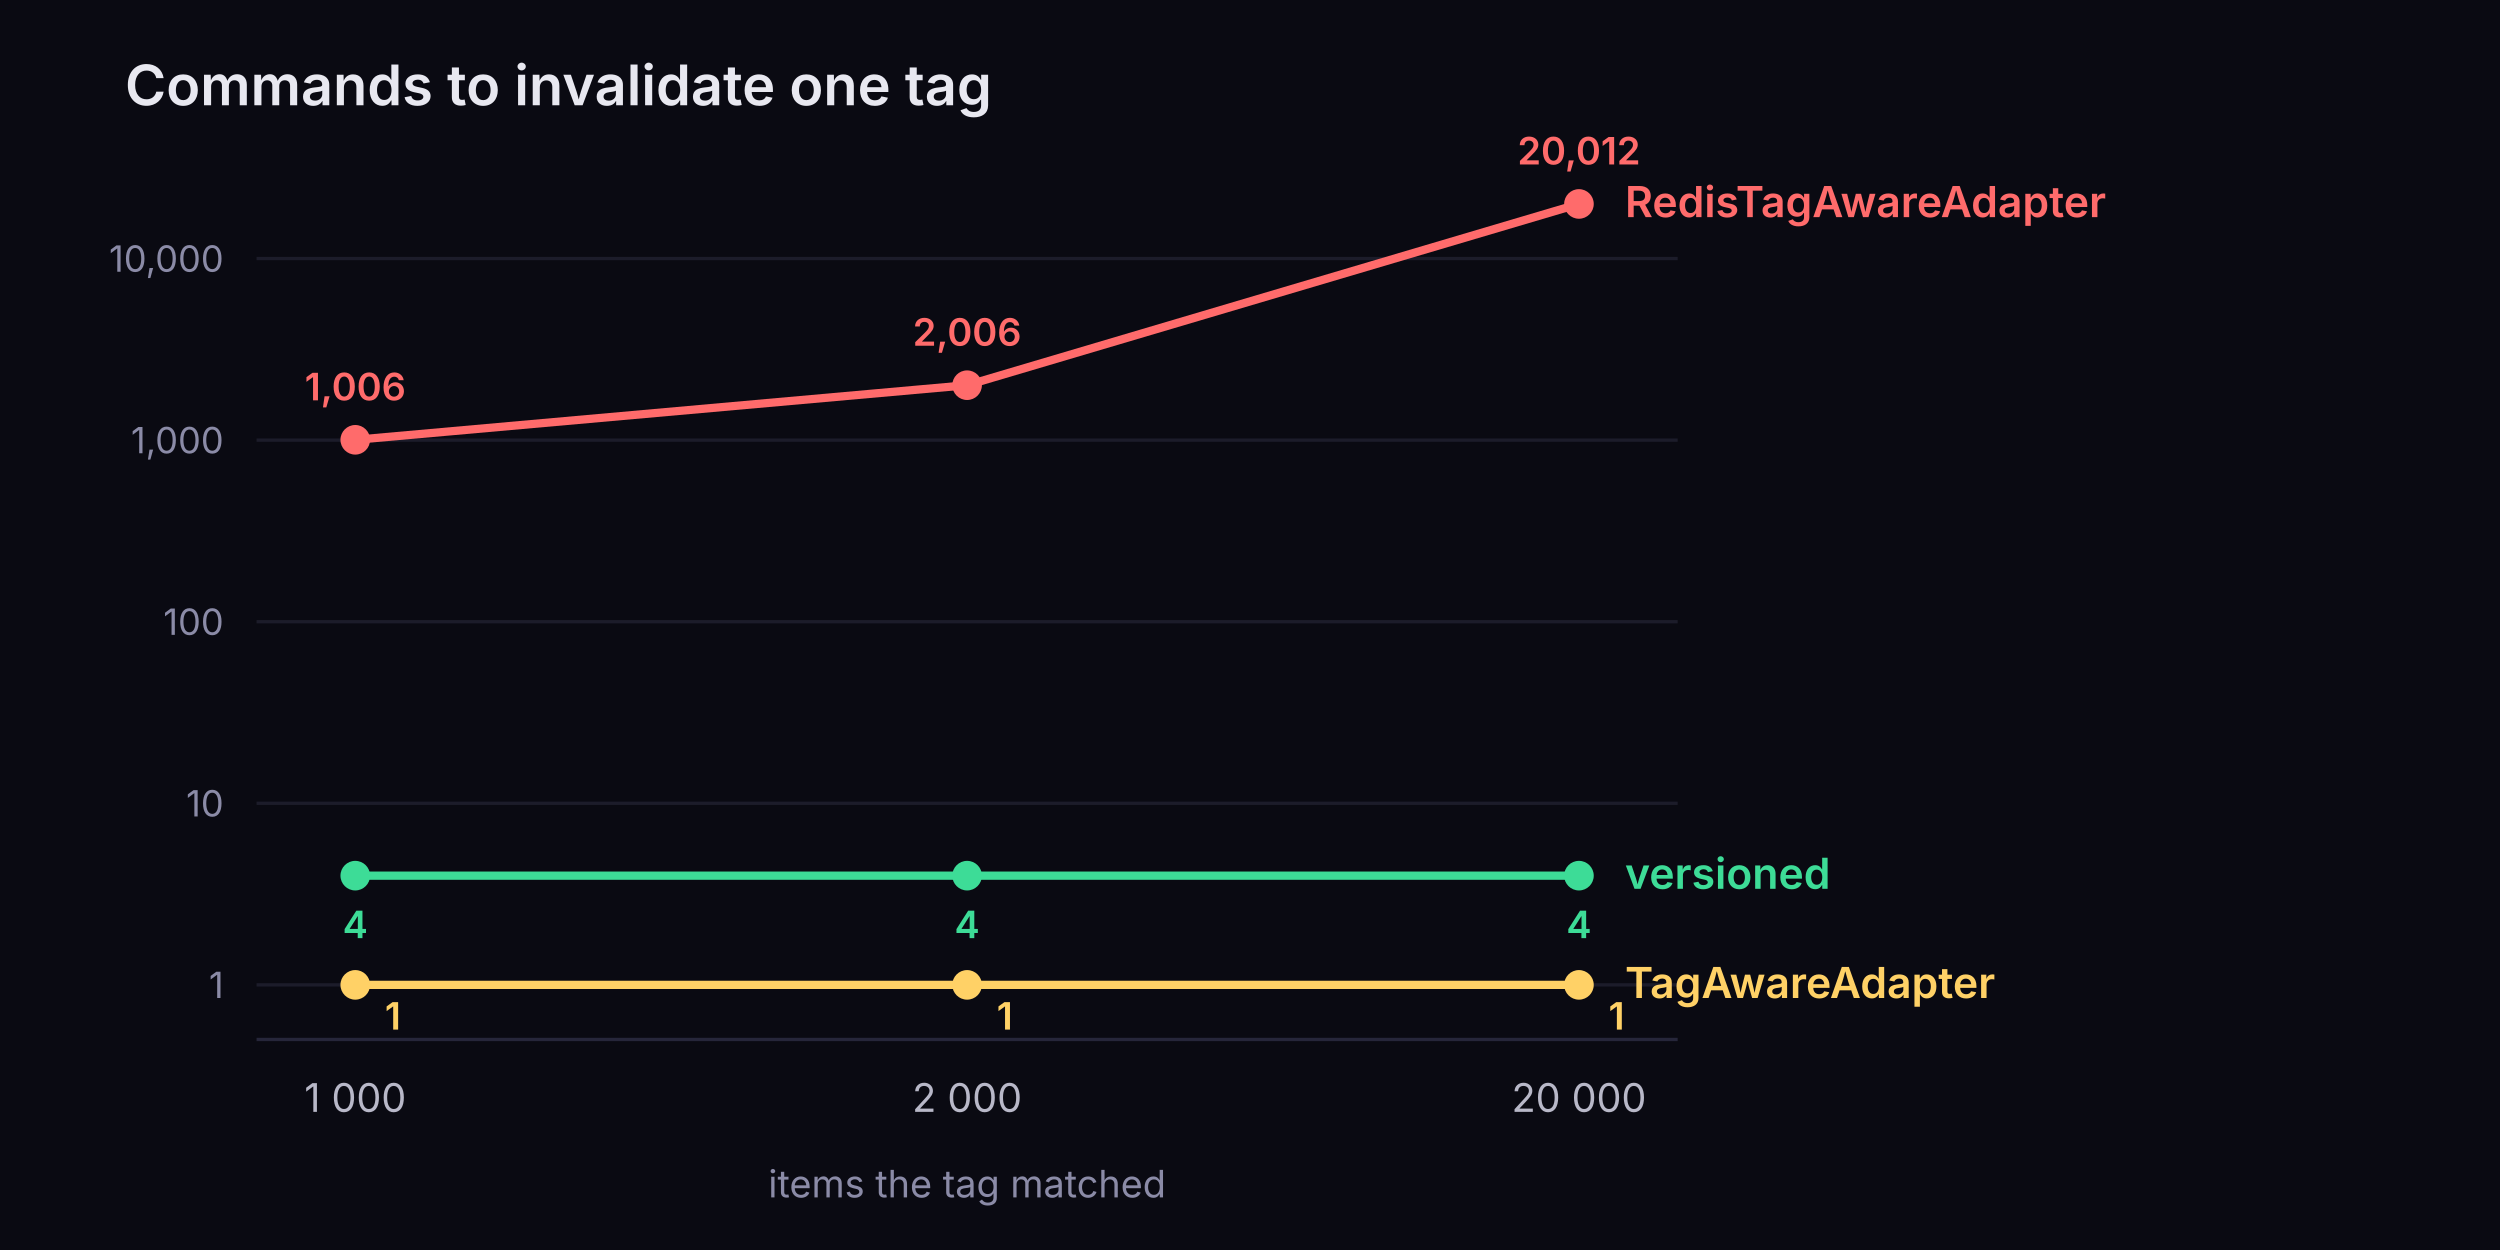
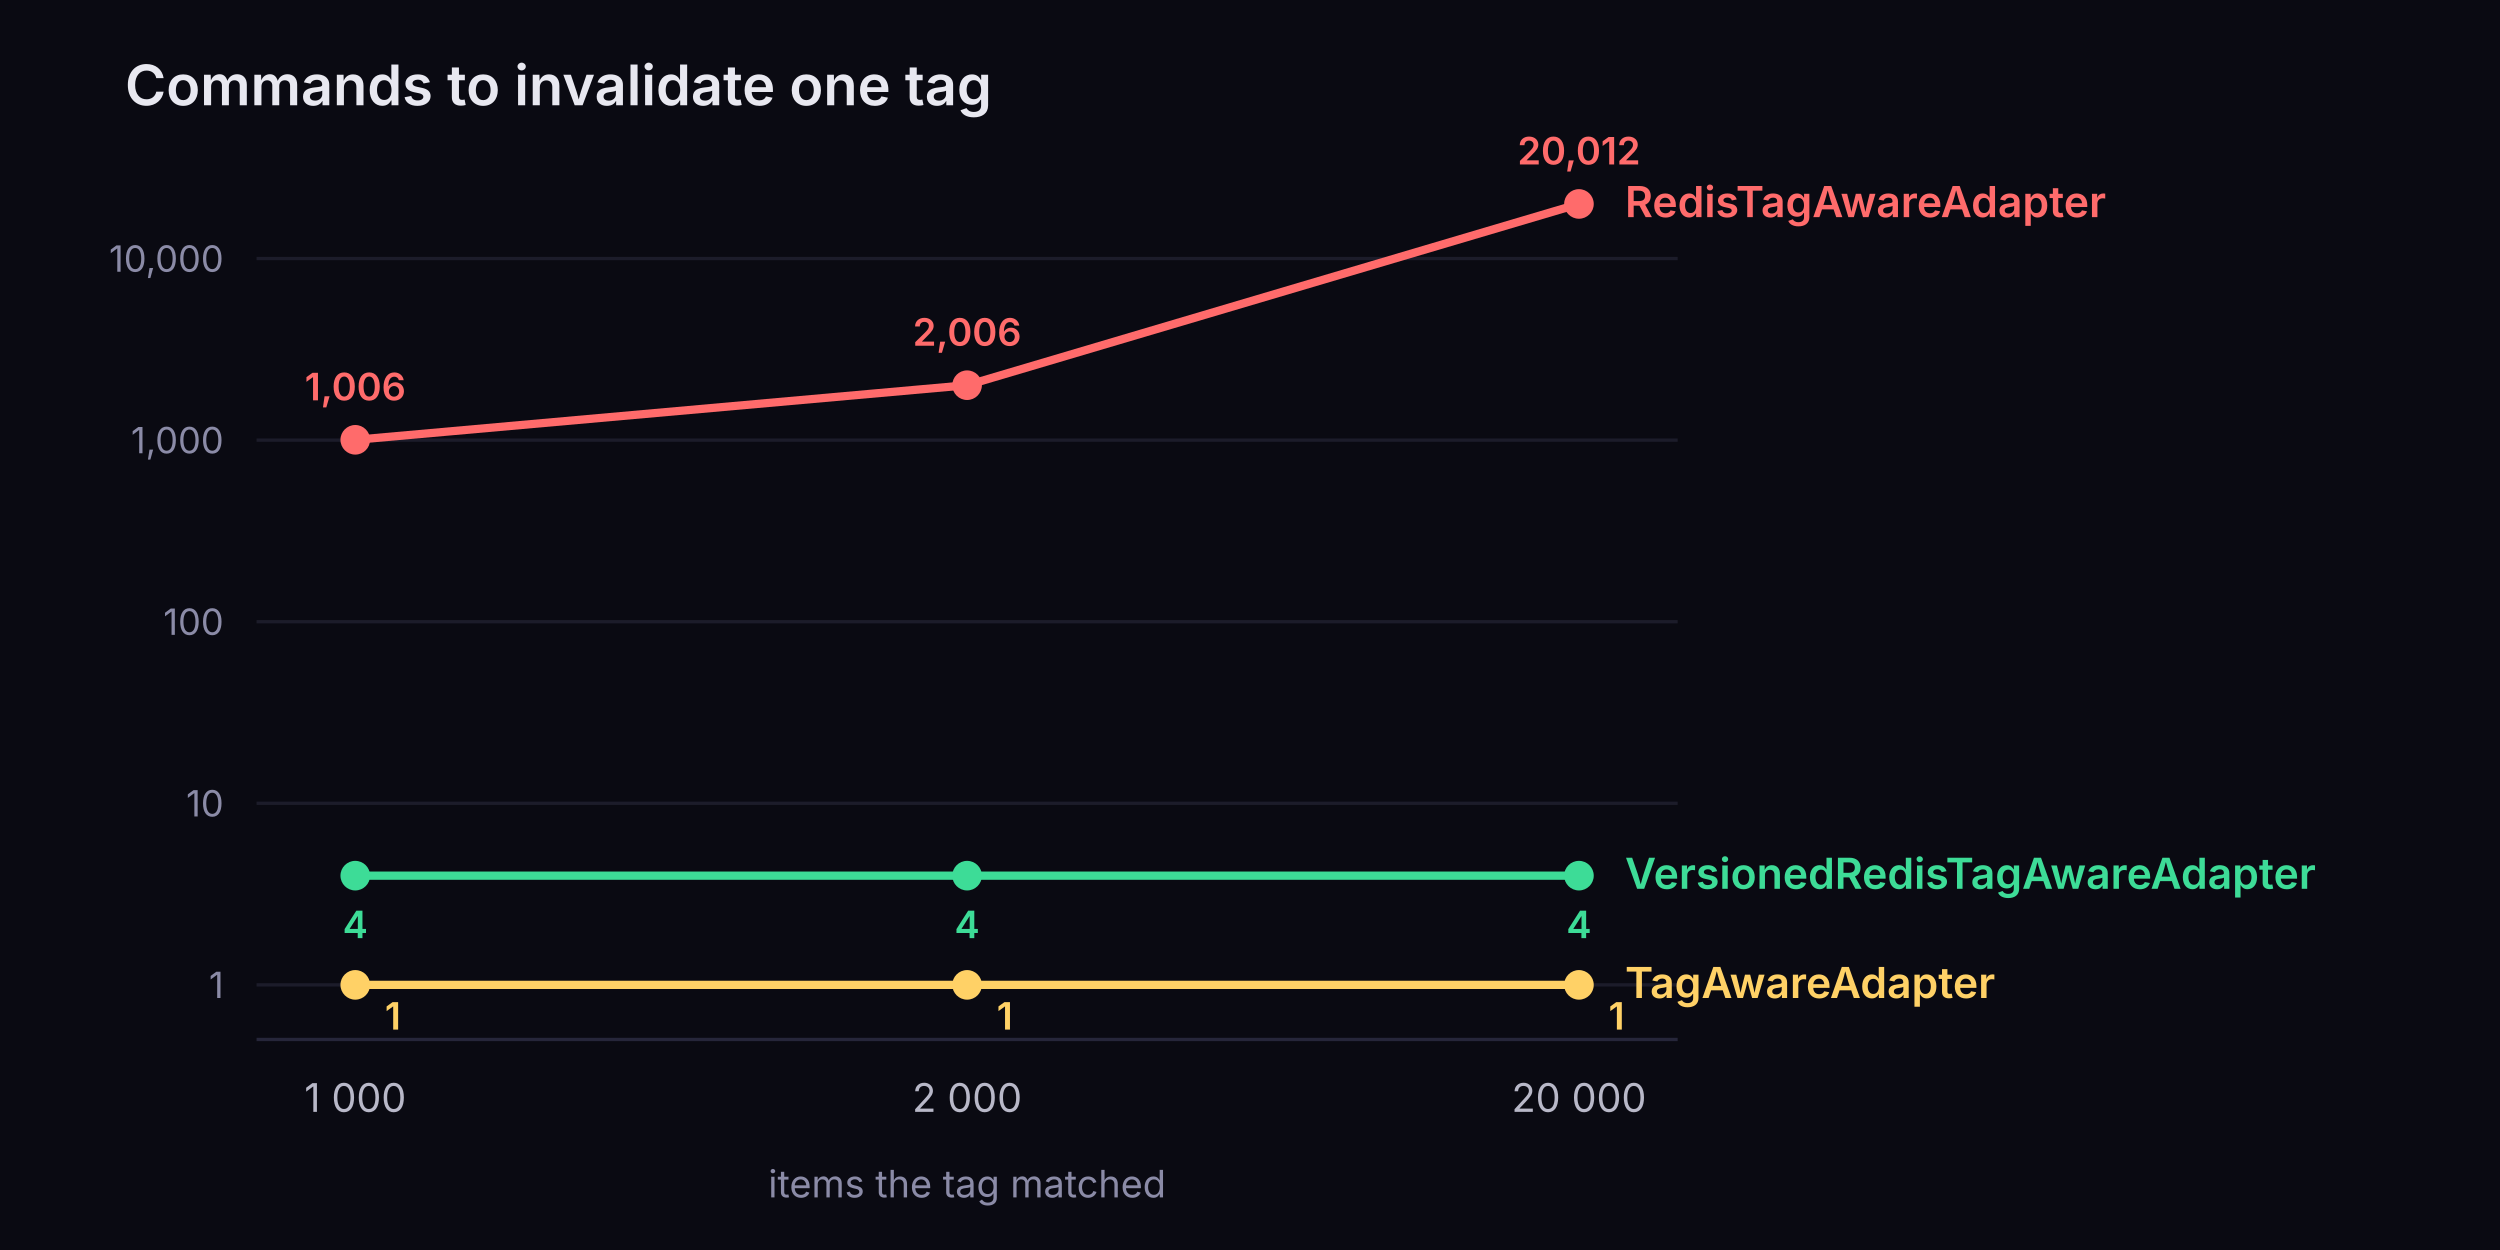
<svg xmlns="http://www.w3.org/2000/svg" viewBox="0 0 760 380" width="760" height="380" font-family="Rajdhani, system-ui, -apple-system, Segoe UI, sans-serif">
  <style>@font-face { font-family: "Rajdhani"; font-weight: 600; src: url("src/fonts/rajdhani-600.woff2") format("woff2"); }@font-face { font-family: "Rajdhani"; font-weight: 700; src: url("src/fonts/rajdhani-700.woff2") format("woff2"); }</style>
  <rect width="760" height="380" fill="#0a0a12" />
  <text x="38" y="32" font-size="17" font-weight="600" fill="#e8e8f0">Commands to invalidate one tag</text>
  <line x1="78" y1="299.4" x2="510.0" y2="299.4" stroke="#1c1c2a" stroke-width="1" />
  <text x="68" y="303.4" font-size="11" fill="#8b8ba7" text-anchor="end">1</text>
  <line x1="78" y1="244.2" x2="510.0" y2="244.2" stroke="#1c1c2a" stroke-width="1" />
  <text x="68" y="248.2" font-size="11" fill="#8b8ba7" text-anchor="end">10</text>
  <line x1="78" y1="189.0" x2="510.0" y2="189.0" stroke="#1c1c2a" stroke-width="1" />
  <text x="68" y="193.0" font-size="11" fill="#8b8ba7" text-anchor="end">100</text>
  <line x1="78" y1="133.8" x2="510.0" y2="133.8" stroke="#1c1c2a" stroke-width="1" />
  <text x="68" y="137.8" font-size="11" fill="#8b8ba7" text-anchor="end">1,000</text>
  <line x1="78" y1="78.6" x2="510.0" y2="78.6" stroke="#1c1c2a" stroke-width="1" />
  <text x="68" y="82.6" font-size="11" fill="#8b8ba7" text-anchor="end">10,000</text>
  <polyline points="108.0,299.4 294.0,299.4 480.0,299.4" fill="none" stroke="#ffd166" stroke-width="2.5" stroke-linejoin="round" />
  <circle cx="108.0" cy="299.4" r="4.5" fill="#ffd166" />
  <text x="117.0" y="313.0" font-size="11.5" font-weight="600" fill="#ffd166" text-anchor="start">1</text>
  <circle cx="294.0" cy="299.4" r="4.5" fill="#ffd166" />
  <text x="303.0" y="313.0" font-size="11.5" font-weight="600" fill="#ffd166" text-anchor="start">1</text>
  <circle cx="480.0" cy="299.4" r="4.5" fill="#ffd166" />
  <text x="489.0" y="313.0" font-size="11.5" font-weight="600" fill="#ffd166" text-anchor="start">1</text>
  <text x="494.0" y="303.4" font-size="13" font-weight="600" fill="#ffd166">TagAwareAdapter</text>
  <polyline points="108.0,133.7 294.0,117.1 480.0,62.0" fill="none" stroke="#ff6b6b" stroke-width="2.5" stroke-linejoin="round" />
  <circle cx="108.0" cy="133.7" r="4.5" fill="#ff6b6b" />
  <text x="108.0" y="121.7" font-size="11.5" font-weight="600" fill="#ff6b6b" text-anchor="middle">1,006</text>
  <circle cx="294.0" cy="117.1" r="4.5" fill="#ff6b6b" />
  <text x="294.0" y="105.1" font-size="11.5" font-weight="600" fill="#ff6b6b" text-anchor="middle">2,006</text>
  <circle cx="480.0" cy="62.0" r="4.5" fill="#ff6b6b" />
  <text x="480.0" y="50.0" font-size="11.5" font-weight="600" fill="#ff6b6b" text-anchor="middle">20,012</text>
  <text x="494.0" y="66.0" font-size="13" font-weight="600" fill="#ff6b6b">RedisTagAwareAdapter</text>
  <polyline points="108.0,266.2 294.0,266.2 480.0,266.2" fill="none" stroke="#3ddc97" stroke-width="2.5" stroke-linejoin="round" />
  <circle cx="108.0" cy="266.2" r="4.5" fill="#3ddc97" />
  <text x="108.0" y="285.2" font-size="11.5" font-weight="600" fill="#3ddc97" text-anchor="middle">4</text>
  <circle cx="294.0" cy="266.2" r="4.5" fill="#3ddc97" />
  <text x="294.0" y="285.2" font-size="11.5" font-weight="600" fill="#3ddc97" text-anchor="middle">4</text>
  <circle cx="480.0" cy="266.2" r="4.5" fill="#3ddc97" />
  <text x="480.0" y="285.2" font-size="11.5" font-weight="600" fill="#3ddc97" text-anchor="middle">4</text>
-   <text x="494.0" y="270.2" font-size="13" font-weight="600" fill="#3ddc97">versioned</text>
+   <text x="494.0" y="270.2" font-size="13" font-weight="600" fill="#3ddc97">VersionedRedisTagAwareAdapter</text>
  <line x1="78" y1="316.0" x2="510.0" y2="316.0" stroke="#26263a" stroke-width="1" />
  <text x="108.0" y="338.0" font-size="12" fill="#b8b8c8" text-anchor="middle">1 000</text>
  <text x="294.0" y="338.0" font-size="12" fill="#b8b8c8" text-anchor="middle">2 000</text>
  <text x="480.0" y="338.0" font-size="12" fill="#b8b8c8" text-anchor="middle">20 000</text>
  <text x="294.0" y="364.0" font-size="11.5" fill="#8b8ba7" text-anchor="middle">items the tag matched</text>
</svg>
